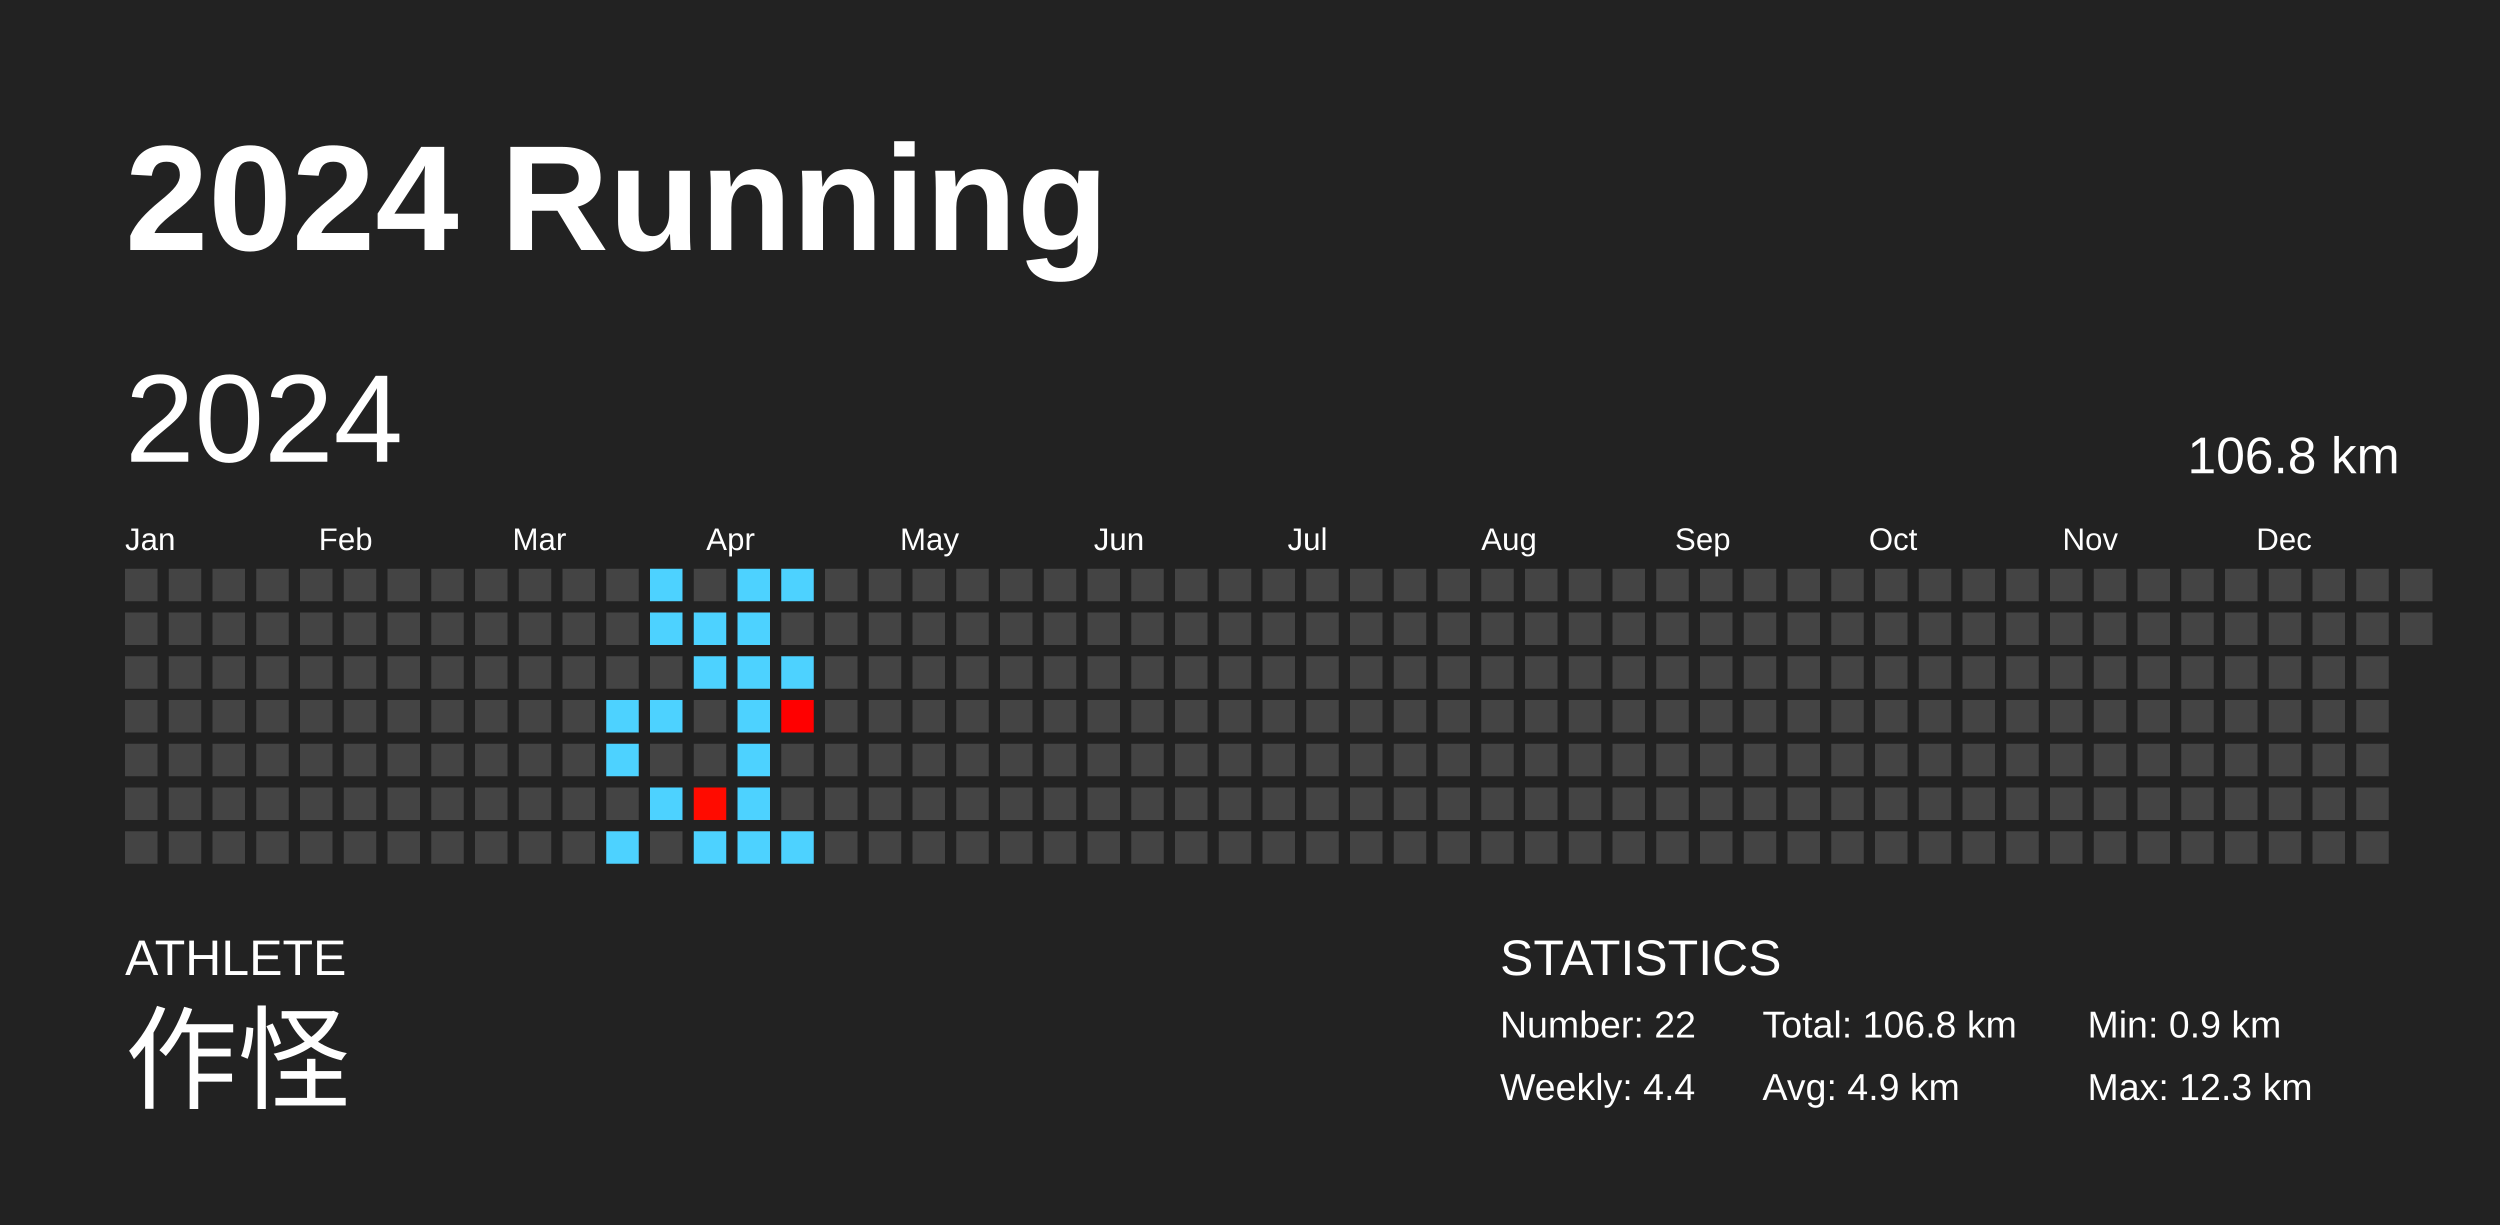
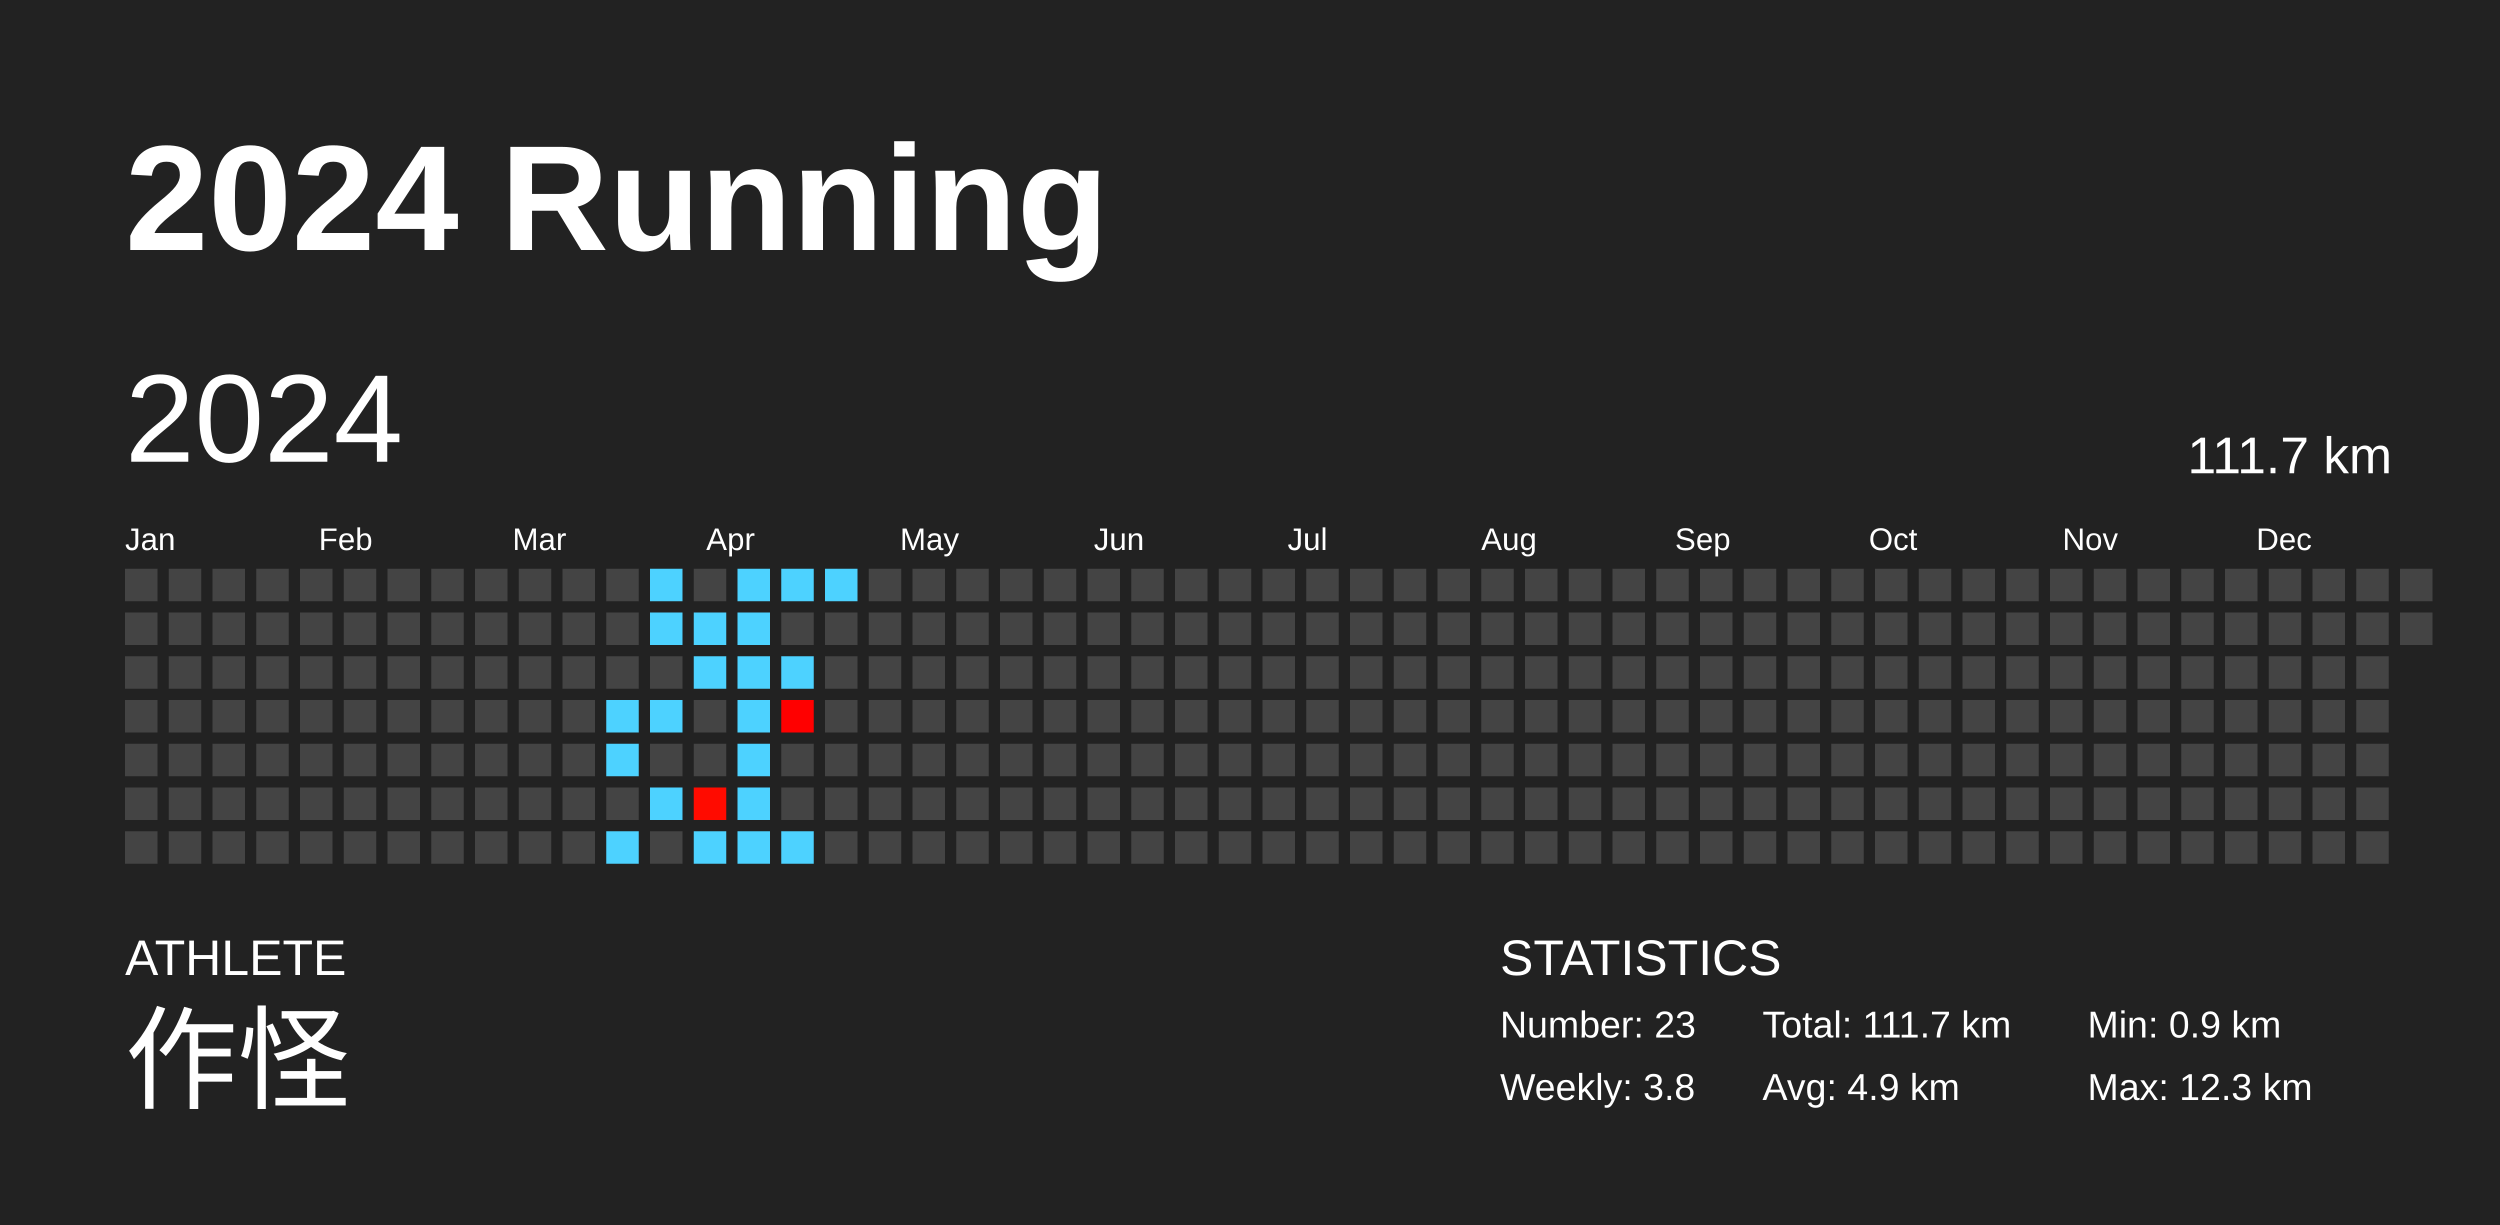
<svg xmlns="http://www.w3.org/2000/svg" baseProfile="full" height="98mm" version="1.1" viewBox="0,0,200,98" width="200mm">
  <defs />
  <rect fill="#222222" height="98" width="200" x="0" y="0" />
  <text fill="#FFFFFF" style="font-size:12px; font-family:Arial; font-weight:bold;" x="10" y="20">2024 Running</text>
  <text fill="#FFFFFF" style="font-size:4px; font-family:Arial" x="10" y="78">ATHLETE</text>
  <text fill="#FFFFFF" style="font-size:9px; font-family:Arial" x="10" y="88">作怪</text>
  <text fill="#FFFFFF" style="font-size:4px; font-family:Arial" x="120" y="78">STATISTICS</text>
-   <text fill="#FFFFFF" style="font-size:3px; font-family:Arial" x="120" y="83">Number: 22</text>
-   <text fill="#FFFFFF" style="font-size:3px; font-family:Arial" x="120" y="88">Weekly: 4.4</text>
-   <text fill="#FFFFFF" style="font-size:3px; font-family:Arial" x="141" y="83">Total: 106.8 km</text>
+   <text fill="#FFFFFF" style="font-size:3px; font-family:Arial" x="120" y="83">Number: 23</text>
+   <text fill="#FFFFFF" style="font-size:3px; font-family:Arial" x="120" y="88">Weekly: 3.8</text>
+   <text fill="#FFFFFF" style="font-size:3px; font-family:Arial" x="141" y="83">Total: 111.7 km</text>
  <text fill="#FFFFFF" style="font-size:3px; font-family:Arial" x="141" y="88">Avg: 4.9 km</text>
  <text fill="#FFFFFF" style="font-size:3px; font-family:Arial" x="167" y="83">Min: 0.9 km</text>
  <text fill="#FFFFFF" style="font-size:3px; font-family:Arial" x="167" y="88">Max: 12.3 km</text>
  <text dominant-baseline="hanging" fill="#FFFFFF" style="font-size:10.0px; font-family:Arial;" x="10" y="30">2024</text>
-   <text dominant-baseline="hanging" fill="#FFFFFF" style="font-size:4.125px; font-family:Arial;" x="175" y="35">106.8 km</text>
+   <text dominant-baseline="hanging" fill="#FFFFFF" style="font-size:4.125px; font-family:Arial;" x="175" y="35">111.7 km</text>
  <text fill="#FFFFFF" style="font-size:2.5px; font-family:Arial" x="10.0" y="44">Jan</text>
  <text fill="#FFFFFF" style="font-size:2.5px; font-family:Arial" x="25.5" y="44">Feb</text>
  <text fill="#FFFFFF" style="font-size:2.5px; font-family:Arial" x="41.0" y="44">Mar</text>
  <text fill="#FFFFFF" style="font-size:2.5px; font-family:Arial" x="56.5" y="44">Apr</text>
  <text fill="#FFFFFF" style="font-size:2.5px; font-family:Arial" x="72.0" y="44">May</text>
  <text fill="#FFFFFF" style="font-size:2.5px; font-family:Arial" x="87.5" y="44">Jun</text>
  <text fill="#FFFFFF" style="font-size:2.5px; font-family:Arial" x="103.0" y="44">Jul</text>
  <text fill="#FFFFFF" style="font-size:2.5px; font-family:Arial" x="118.5" y="44">Aug</text>
  <text fill="#FFFFFF" style="font-size:2.5px; font-family:Arial" x="134.0" y="44">Sep</text>
  <text fill="#FFFFFF" style="font-size:2.5px; font-family:Arial" x="149.5" y="44">Oct</text>
  <text fill="#FFFFFF" style="font-size:2.5px; font-family:Arial" x="165.0" y="44">Nov</text>
  <text fill="#FFFFFF" style="font-size:2.5px; font-family:Arial" x="180.5" y="44">Dec</text>
  <rect fill="#444444" height="2.6" width="2.6" x="10.0" y="45.5" />
  <rect fill="#444444" height="2.6" width="2.6" x="10.0" y="49.0" />
  <rect fill="#444444" height="2.6" width="2.6" x="10.0" y="52.5" />
  <rect fill="#444444" height="2.6" width="2.6" x="10.0" y="56.0" />
  <rect fill="#444444" height="2.6" width="2.6" x="10.0" y="59.5" />
  <rect fill="#444444" height="2.6" width="2.6" x="10.0" y="63.0" />
  <rect fill="#444444" height="2.6" width="2.6" x="10.0" y="66.5" />
  <rect fill="#444444" height="2.6" width="2.6" x="13.5" y="45.5" />
  <rect fill="#444444" height="2.6" width="2.6" x="13.5" y="49.0" />
  <rect fill="#444444" height="2.6" width="2.6" x="13.5" y="52.5" />
  <rect fill="#444444" height="2.6" width="2.6" x="13.5" y="56.0" />
  <rect fill="#444444" height="2.6" width="2.6" x="13.5" y="59.5" />
  <rect fill="#444444" height="2.6" width="2.6" x="13.5" y="63.0" />
  <rect fill="#444444" height="2.6" width="2.6" x="13.5" y="66.5" />
  <rect fill="#444444" height="2.6" width="2.6" x="17.0" y="45.5" />
  <rect fill="#444444" height="2.6" width="2.6" x="17.0" y="49.0" />
  <rect fill="#444444" height="2.6" width="2.6" x="17.0" y="52.5" />
  <rect fill="#444444" height="2.6" width="2.6" x="17.0" y="56.0" />
  <rect fill="#444444" height="2.6" width="2.6" x="17.0" y="59.5" />
  <rect fill="#444444" height="2.6" width="2.6" x="17.0" y="63.0" />
  <rect fill="#444444" height="2.6" width="2.6" x="17.0" y="66.5" />
  <rect fill="#444444" height="2.6" width="2.6" x="20.5" y="45.5" />
  <rect fill="#444444" height="2.6" width="2.6" x="20.5" y="49.0" />
  <rect fill="#444444" height="2.6" width="2.6" x="20.5" y="52.5" />
  <rect fill="#444444" height="2.6" width="2.6" x="20.5" y="56.0" />
  <rect fill="#444444" height="2.6" width="2.6" x="20.5" y="59.5" />
  <rect fill="#444444" height="2.6" width="2.6" x="20.5" y="63.0" />
  <rect fill="#444444" height="2.6" width="2.6" x="20.5" y="66.5" />
  <rect fill="#444444" height="2.6" width="2.6" x="24.0" y="45.5" />
  <rect fill="#444444" height="2.6" width="2.6" x="24.0" y="49.0" />
  <rect fill="#444444" height="2.6" width="2.6" x="24.0" y="52.5" />
  <rect fill="#444444" height="2.6" width="2.6" x="24.0" y="56.0" />
  <rect fill="#444444" height="2.6" width="2.6" x="24.0" y="59.5" />
  <rect fill="#444444" height="2.6" width="2.6" x="24.0" y="63.0" />
  <rect fill="#444444" height="2.6" width="2.6" x="24.0" y="66.5" />
  <rect fill="#444444" height="2.6" width="2.6" x="27.5" y="45.5" />
  <rect fill="#444444" height="2.6" width="2.6" x="27.5" y="49.0" />
  <rect fill="#444444" height="2.6" width="2.6" x="27.5" y="52.5" />
  <rect fill="#444444" height="2.6" width="2.6" x="27.5" y="56.0" />
  <rect fill="#444444" height="2.6" width="2.6" x="27.5" y="59.5" />
  <rect fill="#444444" height="2.6" width="2.6" x="27.5" y="63.0" />
  <rect fill="#444444" height="2.6" width="2.6" x="27.5" y="66.5" />
  <rect fill="#444444" height="2.6" width="2.6" x="31.0" y="45.5" />
  <rect fill="#444444" height="2.6" width="2.6" x="31.0" y="49.0" />
  <rect fill="#444444" height="2.6" width="2.6" x="31.0" y="52.5" />
  <rect fill="#444444" height="2.6" width="2.6" x="31.0" y="56.0" />
  <rect fill="#444444" height="2.6" width="2.6" x="31.0" y="59.5" />
  <rect fill="#444444" height="2.6" width="2.6" x="31.0" y="63.0" />
  <rect fill="#444444" height="2.6" width="2.6" x="31.0" y="66.5" />
  <rect fill="#444444" height="2.6" width="2.6" x="34.5" y="45.5" />
  <rect fill="#444444" height="2.6" width="2.6" x="34.5" y="49.0" />
  <rect fill="#444444" height="2.6" width="2.6" x="34.5" y="52.5" />
  <rect fill="#444444" height="2.6" width="2.6" x="34.5" y="56.0" />
  <rect fill="#444444" height="2.6" width="2.6" x="34.5" y="59.5" />
  <rect fill="#444444" height="2.6" width="2.6" x="34.5" y="63.0" />
  <rect fill="#444444" height="2.6" width="2.6" x="34.5" y="66.5" />
  <rect fill="#444444" height="2.6" width="2.6" x="38.0" y="45.5" />
  <rect fill="#444444" height="2.6" width="2.6" x="38.0" y="49.0" />
  <rect fill="#444444" height="2.6" width="2.6" x="38.0" y="52.5" />
  <rect fill="#444444" height="2.6" width="2.6" x="38.0" y="56.0" />
  <rect fill="#444444" height="2.6" width="2.6" x="38.0" y="59.5" />
  <rect fill="#444444" height="2.6" width="2.6" x="38.0" y="63.0" />
  <rect fill="#444444" height="2.6" width="2.6" x="38.0" y="66.5" />
  <rect fill="#444444" height="2.6" width="2.6" x="41.5" y="45.5" />
  <rect fill="#444444" height="2.6" width="2.6" x="41.5" y="49.0" />
  <rect fill="#444444" height="2.6" width="2.6" x="41.5" y="52.5" />
  <rect fill="#444444" height="2.6" width="2.6" x="41.5" y="56.0" />
  <rect fill="#444444" height="2.6" width="2.6" x="41.5" y="59.5" />
  <rect fill="#444444" height="2.6" width="2.6" x="41.5" y="63.0" />
  <rect fill="#444444" height="2.6" width="2.6" x="41.5" y="66.5" />
  <rect fill="#444444" height="2.6" width="2.6" x="45.0" y="45.5" />
  <rect fill="#444444" height="2.6" width="2.6" x="45.0" y="49.0" />
  <rect fill="#444444" height="2.6" width="2.6" x="45.0" y="52.5" />
  <rect fill="#444444" height="2.6" width="2.6" x="45.0" y="56.0" />
  <rect fill="#444444" height="2.6" width="2.6" x="45.0" y="59.5" />
  <rect fill="#444444" height="2.6" width="2.6" x="45.0" y="63.0" />
  <rect fill="#444444" height="2.6" width="2.6" x="45.0" y="66.5" />
  <rect fill="#444444" height="2.6" width="2.6" x="48.5" y="45.5" />
  <rect fill="#444444" height="2.6" width="2.6" x="48.5" y="49.0" />
  <rect fill="#444444" height="2.6" width="2.6" x="48.5" y="52.5" />
  <rect fill="#4dd2ff" height="2.6" width="2.6" x="48.5" y="56.0" />
  <rect fill="#4dd2ff" height="2.6" width="2.6" x="48.5" y="59.5" />
  <rect fill="#444444" height="2.6" width="2.6" x="48.5" y="63.0" />
  <rect fill="#4dd2ff" height="2.6" width="2.6" x="48.5" y="66.5" />
  <rect fill="#4dd2ff" height="2.6" width="2.6" x="52.0" y="45.5" />
  <rect fill="#4dd2ff" height="2.6" width="2.6" x="52.0" y="49.0" />
  <rect fill="#444444" height="2.6" width="2.6" x="52.0" y="52.5" />
  <rect fill="#4dd2ff" height="2.6" width="2.6" x="52.0" y="56.0" />
  <rect fill="#444444" height="2.6" width="2.6" x="52.0" y="59.5" />
  <rect fill="#4dd2ff" height="2.6" width="2.6" x="52.0" y="63.0" />
  <rect fill="#444444" height="2.6" width="2.6" x="52.0" y="66.5" />
  <rect fill="#444444" height="2.6" width="2.6" x="55.5" y="45.5" />
  <rect fill="#4dd2ff" height="2.6" width="2.6" x="55.5" y="49.0" />
  <rect fill="#4dd2ff" height="2.6" width="2.6" x="55.5" y="52.5" />
  <rect fill="#444444" height="2.6" width="2.6" x="55.5" y="56.0" />
  <rect fill="#444444" height="2.6" width="2.6" x="55.5" y="59.5" />
  <rect fill="#ff0b00" height="2.6" width="2.6" x="55.5" y="63.0" />
  <rect fill="#4dd2ff" height="2.6" width="2.6" x="55.5" y="66.5" />
  <rect fill="#4dd2ff" height="2.6" width="2.6" x="59.0" y="45.5" />
  <rect fill="#4dd2ff" height="2.6" width="2.6" x="59.0" y="49.0" />
  <rect fill="#4dd2ff" height="2.6" width="2.6" x="59.0" y="52.5" />
  <rect fill="#4dd2ff" height="2.6" width="2.6" x="59.0" y="56.0" />
  <rect fill="#4dd2ff" height="2.6" width="2.6" x="59.0" y="59.5" />
  <rect fill="#4dd2ff" height="2.6" width="2.6" x="59.0" y="63.0" />
  <rect fill="#4dd2ff" height="2.6" width="2.6" x="59.0" y="66.5" />
  <rect fill="#4dd2ff" height="2.6" width="2.6" x="62.5" y="45.5" />
  <rect fill="#444444" height="2.6" width="2.6" x="62.5" y="49.0" />
  <rect fill="#4dd2ff" height="2.6" width="2.6" x="62.5" y="52.5" />
  <rect fill="#ff0000" height="2.6" width="2.6" x="62.5" y="56.0" />
  <rect fill="#444444" height="2.6" width="2.6" x="62.5" y="59.5" />
  <rect fill="#444444" height="2.6" width="2.6" x="62.5" y="63.0" />
  <rect fill="#4dd2ff" height="2.6" width="2.6" x="62.5" y="66.5" />
-   <rect fill="#444444" height="2.6" width="2.6" x="66.0" y="45.5" />
+   <rect fill="#4dd2ff" height="2.6" width="2.6" x="66.0" y="45.5" />
  <rect fill="#444444" height="2.6" width="2.6" x="66.0" y="49.0" />
  <rect fill="#444444" height="2.6" width="2.6" x="66.0" y="52.5" />
  <rect fill="#444444" height="2.6" width="2.6" x="66.0" y="56.0" />
  <rect fill="#444444" height="2.6" width="2.6" x="66.0" y="59.5" />
  <rect fill="#444444" height="2.6" width="2.6" x="66.0" y="63.0" />
  <rect fill="#444444" height="2.6" width="2.6" x="66.0" y="66.5" />
  <rect fill="#444444" height="2.6" width="2.6" x="69.5" y="45.5" />
  <rect fill="#444444" height="2.6" width="2.6" x="69.5" y="49.0" />
  <rect fill="#444444" height="2.6" width="2.6" x="69.5" y="52.5" />
  <rect fill="#444444" height="2.6" width="2.6" x="69.5" y="56.0" />
  <rect fill="#444444" height="2.6" width="2.6" x="69.5" y="59.5" />
  <rect fill="#444444" height="2.6" width="2.6" x="69.5" y="63.0" />
  <rect fill="#444444" height="2.6" width="2.6" x="69.5" y="66.5" />
  <rect fill="#444444" height="2.6" width="2.6" x="73.0" y="45.5" />
  <rect fill="#444444" height="2.6" width="2.6" x="73.0" y="49.0" />
  <rect fill="#444444" height="2.6" width="2.6" x="73.0" y="52.5" />
  <rect fill="#444444" height="2.6" width="2.6" x="73.0" y="56.0" />
  <rect fill="#444444" height="2.6" width="2.6" x="73.0" y="59.5" />
  <rect fill="#444444" height="2.6" width="2.6" x="73.0" y="63.0" />
  <rect fill="#444444" height="2.6" width="2.6" x="73.0" y="66.5" />
  <rect fill="#444444" height="2.6" width="2.6" x="76.5" y="45.5" />
  <rect fill="#444444" height="2.6" width="2.6" x="76.5" y="49.0" />
  <rect fill="#444444" height="2.6" width="2.6" x="76.5" y="52.5" />
  <rect fill="#444444" height="2.6" width="2.6" x="76.5" y="56.0" />
  <rect fill="#444444" height="2.6" width="2.6" x="76.5" y="59.5" />
  <rect fill="#444444" height="2.6" width="2.6" x="76.5" y="63.0" />
  <rect fill="#444444" height="2.6" width="2.6" x="76.5" y="66.5" />
  <rect fill="#444444" height="2.6" width="2.6" x="80.0" y="45.5" />
  <rect fill="#444444" height="2.6" width="2.6" x="80.0" y="49.0" />
  <rect fill="#444444" height="2.6" width="2.6" x="80.0" y="52.5" />
  <rect fill="#444444" height="2.6" width="2.6" x="80.0" y="56.0" />
  <rect fill="#444444" height="2.6" width="2.6" x="80.0" y="59.5" />
  <rect fill="#444444" height="2.6" width="2.6" x="80.0" y="63.0" />
  <rect fill="#444444" height="2.6" width="2.6" x="80.0" y="66.5" />
  <rect fill="#444444" height="2.6" width="2.6" x="83.5" y="45.5" />
  <rect fill="#444444" height="2.6" width="2.6" x="83.5" y="49.0" />
  <rect fill="#444444" height="2.6" width="2.6" x="83.5" y="52.5" />
  <rect fill="#444444" height="2.6" width="2.6" x="83.5" y="56.0" />
  <rect fill="#444444" height="2.6" width="2.6" x="83.5" y="59.5" />
  <rect fill="#444444" height="2.6" width="2.6" x="83.5" y="63.0" />
  <rect fill="#444444" height="2.6" width="2.6" x="83.5" y="66.5" />
  <rect fill="#444444" height="2.6" width="2.6" x="87.0" y="45.5" />
  <rect fill="#444444" height="2.6" width="2.6" x="87.0" y="49.0" />
  <rect fill="#444444" height="2.6" width="2.6" x="87.0" y="52.5" />
  <rect fill="#444444" height="2.6" width="2.6" x="87.0" y="56.0" />
  <rect fill="#444444" height="2.6" width="2.6" x="87.0" y="59.5" />
  <rect fill="#444444" height="2.6" width="2.6" x="87.0" y="63.0" />
  <rect fill="#444444" height="2.6" width="2.6" x="87.0" y="66.5" />
  <rect fill="#444444" height="2.6" width="2.6" x="90.5" y="45.5" />
  <rect fill="#444444" height="2.6" width="2.6" x="90.5" y="49.0" />
  <rect fill="#444444" height="2.6" width="2.6" x="90.5" y="52.5" />
  <rect fill="#444444" height="2.6" width="2.6" x="90.5" y="56.0" />
  <rect fill="#444444" height="2.6" width="2.6" x="90.5" y="59.5" />
  <rect fill="#444444" height="2.6" width="2.6" x="90.5" y="63.0" />
  <rect fill="#444444" height="2.6" width="2.6" x="90.5" y="66.5" />
  <rect fill="#444444" height="2.6" width="2.6" x="94.0" y="45.5" />
  <rect fill="#444444" height="2.6" width="2.6" x="94.0" y="49.0" />
  <rect fill="#444444" height="2.6" width="2.6" x="94.0" y="52.5" />
  <rect fill="#444444" height="2.6" width="2.6" x="94.0" y="56.0" />
  <rect fill="#444444" height="2.6" width="2.6" x="94.0" y="59.5" />
  <rect fill="#444444" height="2.6" width="2.6" x="94.0" y="63.0" />
  <rect fill="#444444" height="2.6" width="2.6" x="94.0" y="66.5" />
  <rect fill="#444444" height="2.6" width="2.6" x="97.5" y="45.5" />
  <rect fill="#444444" height="2.6" width="2.6" x="97.5" y="49.0" />
  <rect fill="#444444" height="2.6" width="2.6" x="97.5" y="52.5" />
  <rect fill="#444444" height="2.6" width="2.6" x="97.5" y="56.0" />
  <rect fill="#444444" height="2.6" width="2.6" x="97.5" y="59.5" />
  <rect fill="#444444" height="2.6" width="2.6" x="97.5" y="63.0" />
  <rect fill="#444444" height="2.6" width="2.6" x="97.5" y="66.5" />
  <rect fill="#444444" height="2.6" width="2.6" x="101.0" y="45.5" />
  <rect fill="#444444" height="2.6" width="2.6" x="101.0" y="49.0" />
  <rect fill="#444444" height="2.6" width="2.6" x="101.0" y="52.5" />
  <rect fill="#444444" height="2.6" width="2.6" x="101.0" y="56.0" />
  <rect fill="#444444" height="2.6" width="2.6" x="101.0" y="59.5" />
  <rect fill="#444444" height="2.6" width="2.6" x="101.0" y="63.0" />
  <rect fill="#444444" height="2.6" width="2.6" x="101.0" y="66.5" />
  <rect fill="#444444" height="2.6" width="2.6" x="104.5" y="45.5" />
  <rect fill="#444444" height="2.6" width="2.6" x="104.5" y="49.0" />
  <rect fill="#444444" height="2.6" width="2.6" x="104.5" y="52.5" />
  <rect fill="#444444" height="2.6" width="2.6" x="104.5" y="56.0" />
  <rect fill="#444444" height="2.6" width="2.6" x="104.5" y="59.5" />
  <rect fill="#444444" height="2.6" width="2.6" x="104.5" y="63.0" />
  <rect fill="#444444" height="2.6" width="2.6" x="104.5" y="66.5" />
  <rect fill="#444444" height="2.6" width="2.6" x="108.0" y="45.5" />
  <rect fill="#444444" height="2.6" width="2.6" x="108.0" y="49.0" />
  <rect fill="#444444" height="2.6" width="2.6" x="108.0" y="52.5" />
  <rect fill="#444444" height="2.6" width="2.6" x="108.0" y="56.0" />
  <rect fill="#444444" height="2.6" width="2.6" x="108.0" y="59.5" />
  <rect fill="#444444" height="2.6" width="2.6" x="108.0" y="63.0" />
  <rect fill="#444444" height="2.6" width="2.6" x="108.0" y="66.5" />
  <rect fill="#444444" height="2.6" width="2.6" x="111.5" y="45.5" />
  <rect fill="#444444" height="2.6" width="2.6" x="111.5" y="49.0" />
  <rect fill="#444444" height="2.6" width="2.6" x="111.5" y="52.5" />
  <rect fill="#444444" height="2.6" width="2.6" x="111.5" y="56.0" />
  <rect fill="#444444" height="2.6" width="2.6" x="111.5" y="59.5" />
  <rect fill="#444444" height="2.6" width="2.6" x="111.5" y="63.0" />
  <rect fill="#444444" height="2.6" width="2.6" x="111.5" y="66.5" />
  <rect fill="#444444" height="2.6" width="2.6" x="115.0" y="45.5" />
  <rect fill="#444444" height="2.6" width="2.6" x="115.0" y="49.0" />
  <rect fill="#444444" height="2.6" width="2.6" x="115.0" y="52.5" />
  <rect fill="#444444" height="2.6" width="2.6" x="115.0" y="56.0" />
  <rect fill="#444444" height="2.6" width="2.6" x="115.0" y="59.5" />
  <rect fill="#444444" height="2.6" width="2.6" x="115.0" y="63.0" />
  <rect fill="#444444" height="2.6" width="2.6" x="115.0" y="66.5" />
  <rect fill="#444444" height="2.6" width="2.6" x="118.5" y="45.5" />
  <rect fill="#444444" height="2.6" width="2.6" x="118.5" y="49.0" />
  <rect fill="#444444" height="2.6" width="2.6" x="118.5" y="52.5" />
  <rect fill="#444444" height="2.6" width="2.6" x="118.5" y="56.0" />
  <rect fill="#444444" height="2.6" width="2.6" x="118.5" y="59.5" />
  <rect fill="#444444" height="2.6" width="2.6" x="118.5" y="63.0" />
  <rect fill="#444444" height="2.6" width="2.6" x="118.5" y="66.5" />
  <rect fill="#444444" height="2.6" width="2.6" x="122.0" y="45.5" />
  <rect fill="#444444" height="2.6" width="2.6" x="122.0" y="49.0" />
  <rect fill="#444444" height="2.6" width="2.6" x="122.0" y="52.5" />
  <rect fill="#444444" height="2.6" width="2.6" x="122.0" y="56.0" />
  <rect fill="#444444" height="2.6" width="2.6" x="122.0" y="59.5" />
  <rect fill="#444444" height="2.6" width="2.6" x="122.0" y="63.0" />
  <rect fill="#444444" height="2.6" width="2.6" x="122.0" y="66.5" />
  <rect fill="#444444" height="2.6" width="2.6" x="125.5" y="45.5" />
  <rect fill="#444444" height="2.6" width="2.6" x="125.5" y="49.0" />
  <rect fill="#444444" height="2.6" width="2.6" x="125.5" y="52.5" />
  <rect fill="#444444" height="2.6" width="2.6" x="125.5" y="56.0" />
  <rect fill="#444444" height="2.6" width="2.6" x="125.5" y="59.5" />
  <rect fill="#444444" height="2.6" width="2.6" x="125.5" y="63.0" />
  <rect fill="#444444" height="2.6" width="2.6" x="125.5" y="66.5" />
  <rect fill="#444444" height="2.6" width="2.6" x="129.0" y="45.5" />
  <rect fill="#444444" height="2.6" width="2.6" x="129.0" y="49.0" />
  <rect fill="#444444" height="2.6" width="2.6" x="129.0" y="52.5" />
  <rect fill="#444444" height="2.6" width="2.6" x="129.0" y="56.0" />
  <rect fill="#444444" height="2.6" width="2.6" x="129.0" y="59.5" />
  <rect fill="#444444" height="2.6" width="2.6" x="129.0" y="63.0" />
  <rect fill="#444444" height="2.6" width="2.6" x="129.0" y="66.5" />
  <rect fill="#444444" height="2.6" width="2.6" x="132.5" y="45.5" />
  <rect fill="#444444" height="2.6" width="2.6" x="132.5" y="49.0" />
  <rect fill="#444444" height="2.6" width="2.6" x="132.5" y="52.5" />
  <rect fill="#444444" height="2.6" width="2.6" x="132.5" y="56.0" />
  <rect fill="#444444" height="2.6" width="2.6" x="132.5" y="59.5" />
  <rect fill="#444444" height="2.6" width="2.6" x="132.5" y="63.0" />
  <rect fill="#444444" height="2.6" width="2.6" x="132.5" y="66.5" />
  <rect fill="#444444" height="2.6" width="2.6" x="136.0" y="45.5" />
  <rect fill="#444444" height="2.6" width="2.6" x="136.0" y="49.0" />
  <rect fill="#444444" height="2.6" width="2.6" x="136.0" y="52.5" />
  <rect fill="#444444" height="2.6" width="2.6" x="136.0" y="56.0" />
  <rect fill="#444444" height="2.6" width="2.6" x="136.0" y="59.5" />
  <rect fill="#444444" height="2.6" width="2.6" x="136.0" y="63.0" />
  <rect fill="#444444" height="2.6" width="2.6" x="136.0" y="66.5" />
  <rect fill="#444444" height="2.6" width="2.6" x="139.5" y="45.5" />
  <rect fill="#444444" height="2.6" width="2.6" x="139.5" y="49.0" />
  <rect fill="#444444" height="2.6" width="2.6" x="139.5" y="52.5" />
  <rect fill="#444444" height="2.6" width="2.6" x="139.5" y="56.0" />
  <rect fill="#444444" height="2.6" width="2.6" x="139.5" y="59.5" />
  <rect fill="#444444" height="2.6" width="2.6" x="139.5" y="63.0" />
  <rect fill="#444444" height="2.6" width="2.6" x="139.5" y="66.5" />
  <rect fill="#444444" height="2.6" width="2.6" x="143.0" y="45.5" />
  <rect fill="#444444" height="2.6" width="2.6" x="143.0" y="49.0" />
  <rect fill="#444444" height="2.6" width="2.6" x="143.0" y="52.5" />
  <rect fill="#444444" height="2.6" width="2.6" x="143.0" y="56.0" />
  <rect fill="#444444" height="2.6" width="2.6" x="143.0" y="59.5" />
  <rect fill="#444444" height="2.6" width="2.6" x="143.0" y="63.0" />
  <rect fill="#444444" height="2.6" width="2.6" x="143.0" y="66.5" />
  <rect fill="#444444" height="2.6" width="2.6" x="146.5" y="45.5" />
  <rect fill="#444444" height="2.6" width="2.6" x="146.5" y="49.0" />
  <rect fill="#444444" height="2.6" width="2.6" x="146.5" y="52.5" />
  <rect fill="#444444" height="2.6" width="2.6" x="146.5" y="56.0" />
  <rect fill="#444444" height="2.6" width="2.6" x="146.5" y="59.5" />
  <rect fill="#444444" height="2.6" width="2.6" x="146.5" y="63.0" />
  <rect fill="#444444" height="2.6" width="2.6" x="146.5" y="66.5" />
  <rect fill="#444444" height="2.6" width="2.6" x="150.0" y="45.5" />
  <rect fill="#444444" height="2.6" width="2.6" x="150.0" y="49.0" />
  <rect fill="#444444" height="2.6" width="2.6" x="150.0" y="52.5" />
  <rect fill="#444444" height="2.6" width="2.6" x="150.0" y="56.0" />
  <rect fill="#444444" height="2.6" width="2.6" x="150.0" y="59.5" />
  <rect fill="#444444" height="2.6" width="2.6" x="150.0" y="63.0" />
  <rect fill="#444444" height="2.6" width="2.6" x="150.0" y="66.5" />
  <rect fill="#444444" height="2.6" width="2.6" x="153.5" y="45.5" />
  <rect fill="#444444" height="2.6" width="2.6" x="153.5" y="49.0" />
  <rect fill="#444444" height="2.6" width="2.6" x="153.5" y="52.5" />
  <rect fill="#444444" height="2.6" width="2.6" x="153.5" y="56.0" />
  <rect fill="#444444" height="2.6" width="2.6" x="153.5" y="59.5" />
  <rect fill="#444444" height="2.6" width="2.6" x="153.5" y="63.0" />
  <rect fill="#444444" height="2.6" width="2.6" x="153.5" y="66.5" />
  <rect fill="#444444" height="2.6" width="2.6" x="157.0" y="45.5" />
  <rect fill="#444444" height="2.6" width="2.6" x="157.0" y="49.0" />
  <rect fill="#444444" height="2.6" width="2.6" x="157.0" y="52.5" />
  <rect fill="#444444" height="2.6" width="2.6" x="157.0" y="56.0" />
  <rect fill="#444444" height="2.6" width="2.6" x="157.0" y="59.5" />
  <rect fill="#444444" height="2.6" width="2.6" x="157.0" y="63.0" />
  <rect fill="#444444" height="2.6" width="2.6" x="157.0" y="66.5" />
  <rect fill="#444444" height="2.6" width="2.6" x="160.5" y="45.5" />
  <rect fill="#444444" height="2.6" width="2.6" x="160.5" y="49.0" />
  <rect fill="#444444" height="2.6" width="2.6" x="160.5" y="52.5" />
  <rect fill="#444444" height="2.6" width="2.6" x="160.5" y="56.0" />
  <rect fill="#444444" height="2.6" width="2.6" x="160.5" y="59.5" />
  <rect fill="#444444" height="2.6" width="2.6" x="160.5" y="63.0" />
  <rect fill="#444444" height="2.6" width="2.6" x="160.5" y="66.5" />
  <rect fill="#444444" height="2.6" width="2.6" x="164.0" y="45.5" />
  <rect fill="#444444" height="2.6" width="2.6" x="164.0" y="49.0" />
  <rect fill="#444444" height="2.6" width="2.6" x="164.0" y="52.5" />
  <rect fill="#444444" height="2.6" width="2.6" x="164.0" y="56.0" />
  <rect fill="#444444" height="2.6" width="2.6" x="164.0" y="59.5" />
  <rect fill="#444444" height="2.6" width="2.6" x="164.0" y="63.0" />
  <rect fill="#444444" height="2.6" width="2.6" x="164.0" y="66.5" />
  <rect fill="#444444" height="2.6" width="2.6" x="167.5" y="45.5" />
  <rect fill="#444444" height="2.6" width="2.6" x="167.5" y="49.0" />
  <rect fill="#444444" height="2.6" width="2.6" x="167.5" y="52.5" />
  <rect fill="#444444" height="2.6" width="2.6" x="167.5" y="56.0" />
  <rect fill="#444444" height="2.6" width="2.6" x="167.5" y="59.5" />
  <rect fill="#444444" height="2.6" width="2.6" x="167.5" y="63.0" />
  <rect fill="#444444" height="2.6" width="2.6" x="167.5" y="66.5" />
  <rect fill="#444444" height="2.6" width="2.6" x="171.0" y="45.5" />
  <rect fill="#444444" height="2.6" width="2.6" x="171.0" y="49.0" />
  <rect fill="#444444" height="2.6" width="2.6" x="171.0" y="52.5" />
  <rect fill="#444444" height="2.6" width="2.6" x="171.0" y="56.0" />
  <rect fill="#444444" height="2.6" width="2.6" x="171.0" y="59.5" />
  <rect fill="#444444" height="2.6" width="2.6" x="171.0" y="63.0" />
  <rect fill="#444444" height="2.6" width="2.6" x="171.0" y="66.5" />
  <rect fill="#444444" height="2.6" width="2.6" x="174.5" y="45.5" />
  <rect fill="#444444" height="2.6" width="2.6" x="174.5" y="49.0" />
  <rect fill="#444444" height="2.6" width="2.6" x="174.5" y="52.5" />
  <rect fill="#444444" height="2.6" width="2.6" x="174.5" y="56.0" />
  <rect fill="#444444" height="2.6" width="2.6" x="174.5" y="59.5" />
  <rect fill="#444444" height="2.6" width="2.6" x="174.5" y="63.0" />
  <rect fill="#444444" height="2.6" width="2.6" x="174.5" y="66.5" />
  <rect fill="#444444" height="2.6" width="2.6" x="178.0" y="45.5" />
  <rect fill="#444444" height="2.6" width="2.6" x="178.0" y="49.0" />
  <rect fill="#444444" height="2.6" width="2.6" x="178.0" y="52.5" />
  <rect fill="#444444" height="2.6" width="2.6" x="178.0" y="56.0" />
  <rect fill="#444444" height="2.6" width="2.6" x="178.0" y="59.5" />
  <rect fill="#444444" height="2.6" width="2.6" x="178.0" y="63.0" />
  <rect fill="#444444" height="2.6" width="2.6" x="178.0" y="66.5" />
  <rect fill="#444444" height="2.6" width="2.6" x="181.5" y="45.5" />
  <rect fill="#444444" height="2.6" width="2.6" x="181.5" y="49.0" />
  <rect fill="#444444" height="2.6" width="2.6" x="181.5" y="52.5" />
  <rect fill="#444444" height="2.6" width="2.6" x="181.5" y="56.0" />
  <rect fill="#444444" height="2.6" width="2.6" x="181.5" y="59.5" />
  <rect fill="#444444" height="2.6" width="2.6" x="181.5" y="63.0" />
  <rect fill="#444444" height="2.6" width="2.6" x="181.5" y="66.5" />
  <rect fill="#444444" height="2.6" width="2.6" x="185.0" y="45.5" />
  <rect fill="#444444" height="2.6" width="2.6" x="185.0" y="49.0" />
  <rect fill="#444444" height="2.6" width="2.6" x="185.0" y="52.5" />
  <rect fill="#444444" height="2.6" width="2.6" x="185.0" y="56.0" />
  <rect fill="#444444" height="2.6" width="2.6" x="185.0" y="59.5" />
  <rect fill="#444444" height="2.6" width="2.6" x="185.0" y="63.0" />
  <rect fill="#444444" height="2.6" width="2.6" x="185.0" y="66.5" />
  <rect fill="#444444" height="2.6" width="2.6" x="188.5" y="45.5" />
  <rect fill="#444444" height="2.6" width="2.6" x="188.5" y="49.0" />
  <rect fill="#444444" height="2.6" width="2.6" x="188.5" y="52.5" />
  <rect fill="#444444" height="2.6" width="2.6" x="188.5" y="56.0" />
  <rect fill="#444444" height="2.6" width="2.6" x="188.5" y="59.5" />
  <rect fill="#444444" height="2.6" width="2.6" x="188.5" y="63.0" />
  <rect fill="#444444" height="2.6" width="2.6" x="188.5" y="66.5" />
  <rect fill="#444444" height="2.6" width="2.6" x="192.0" y="45.5" />
  <rect fill="#444444" height="2.6" width="2.6" x="192.0" y="49.0" />
</svg>
